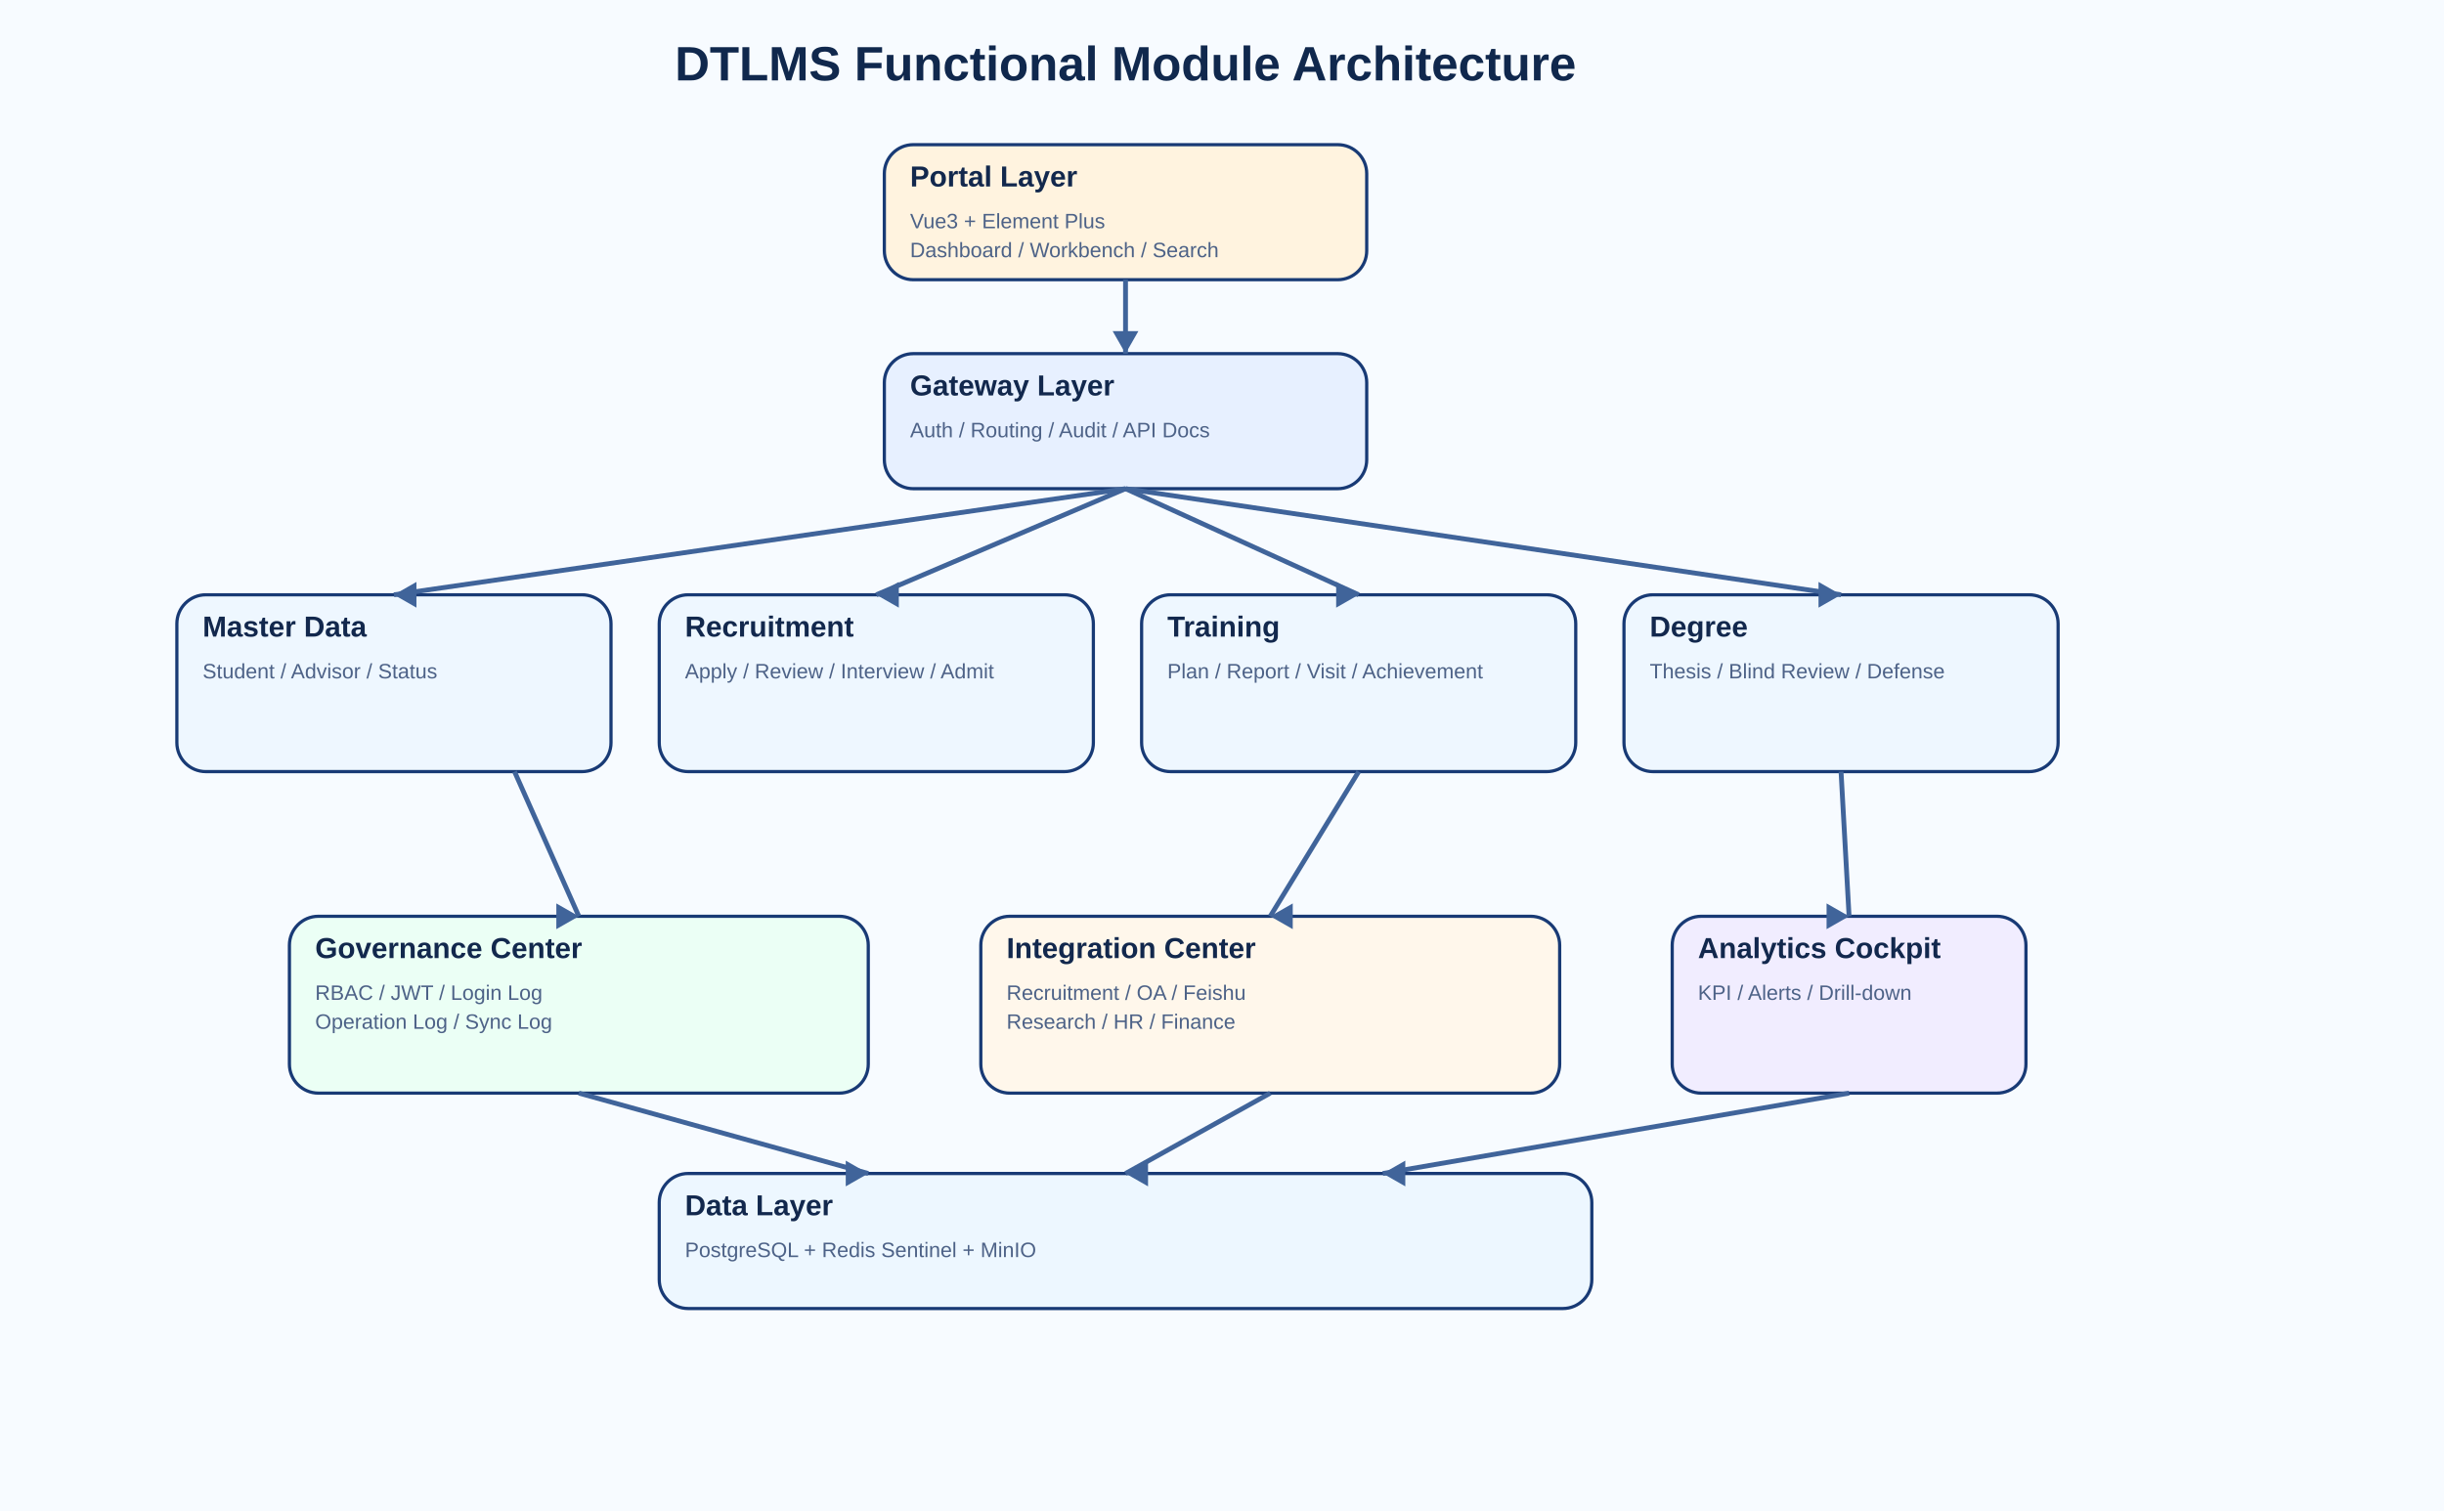
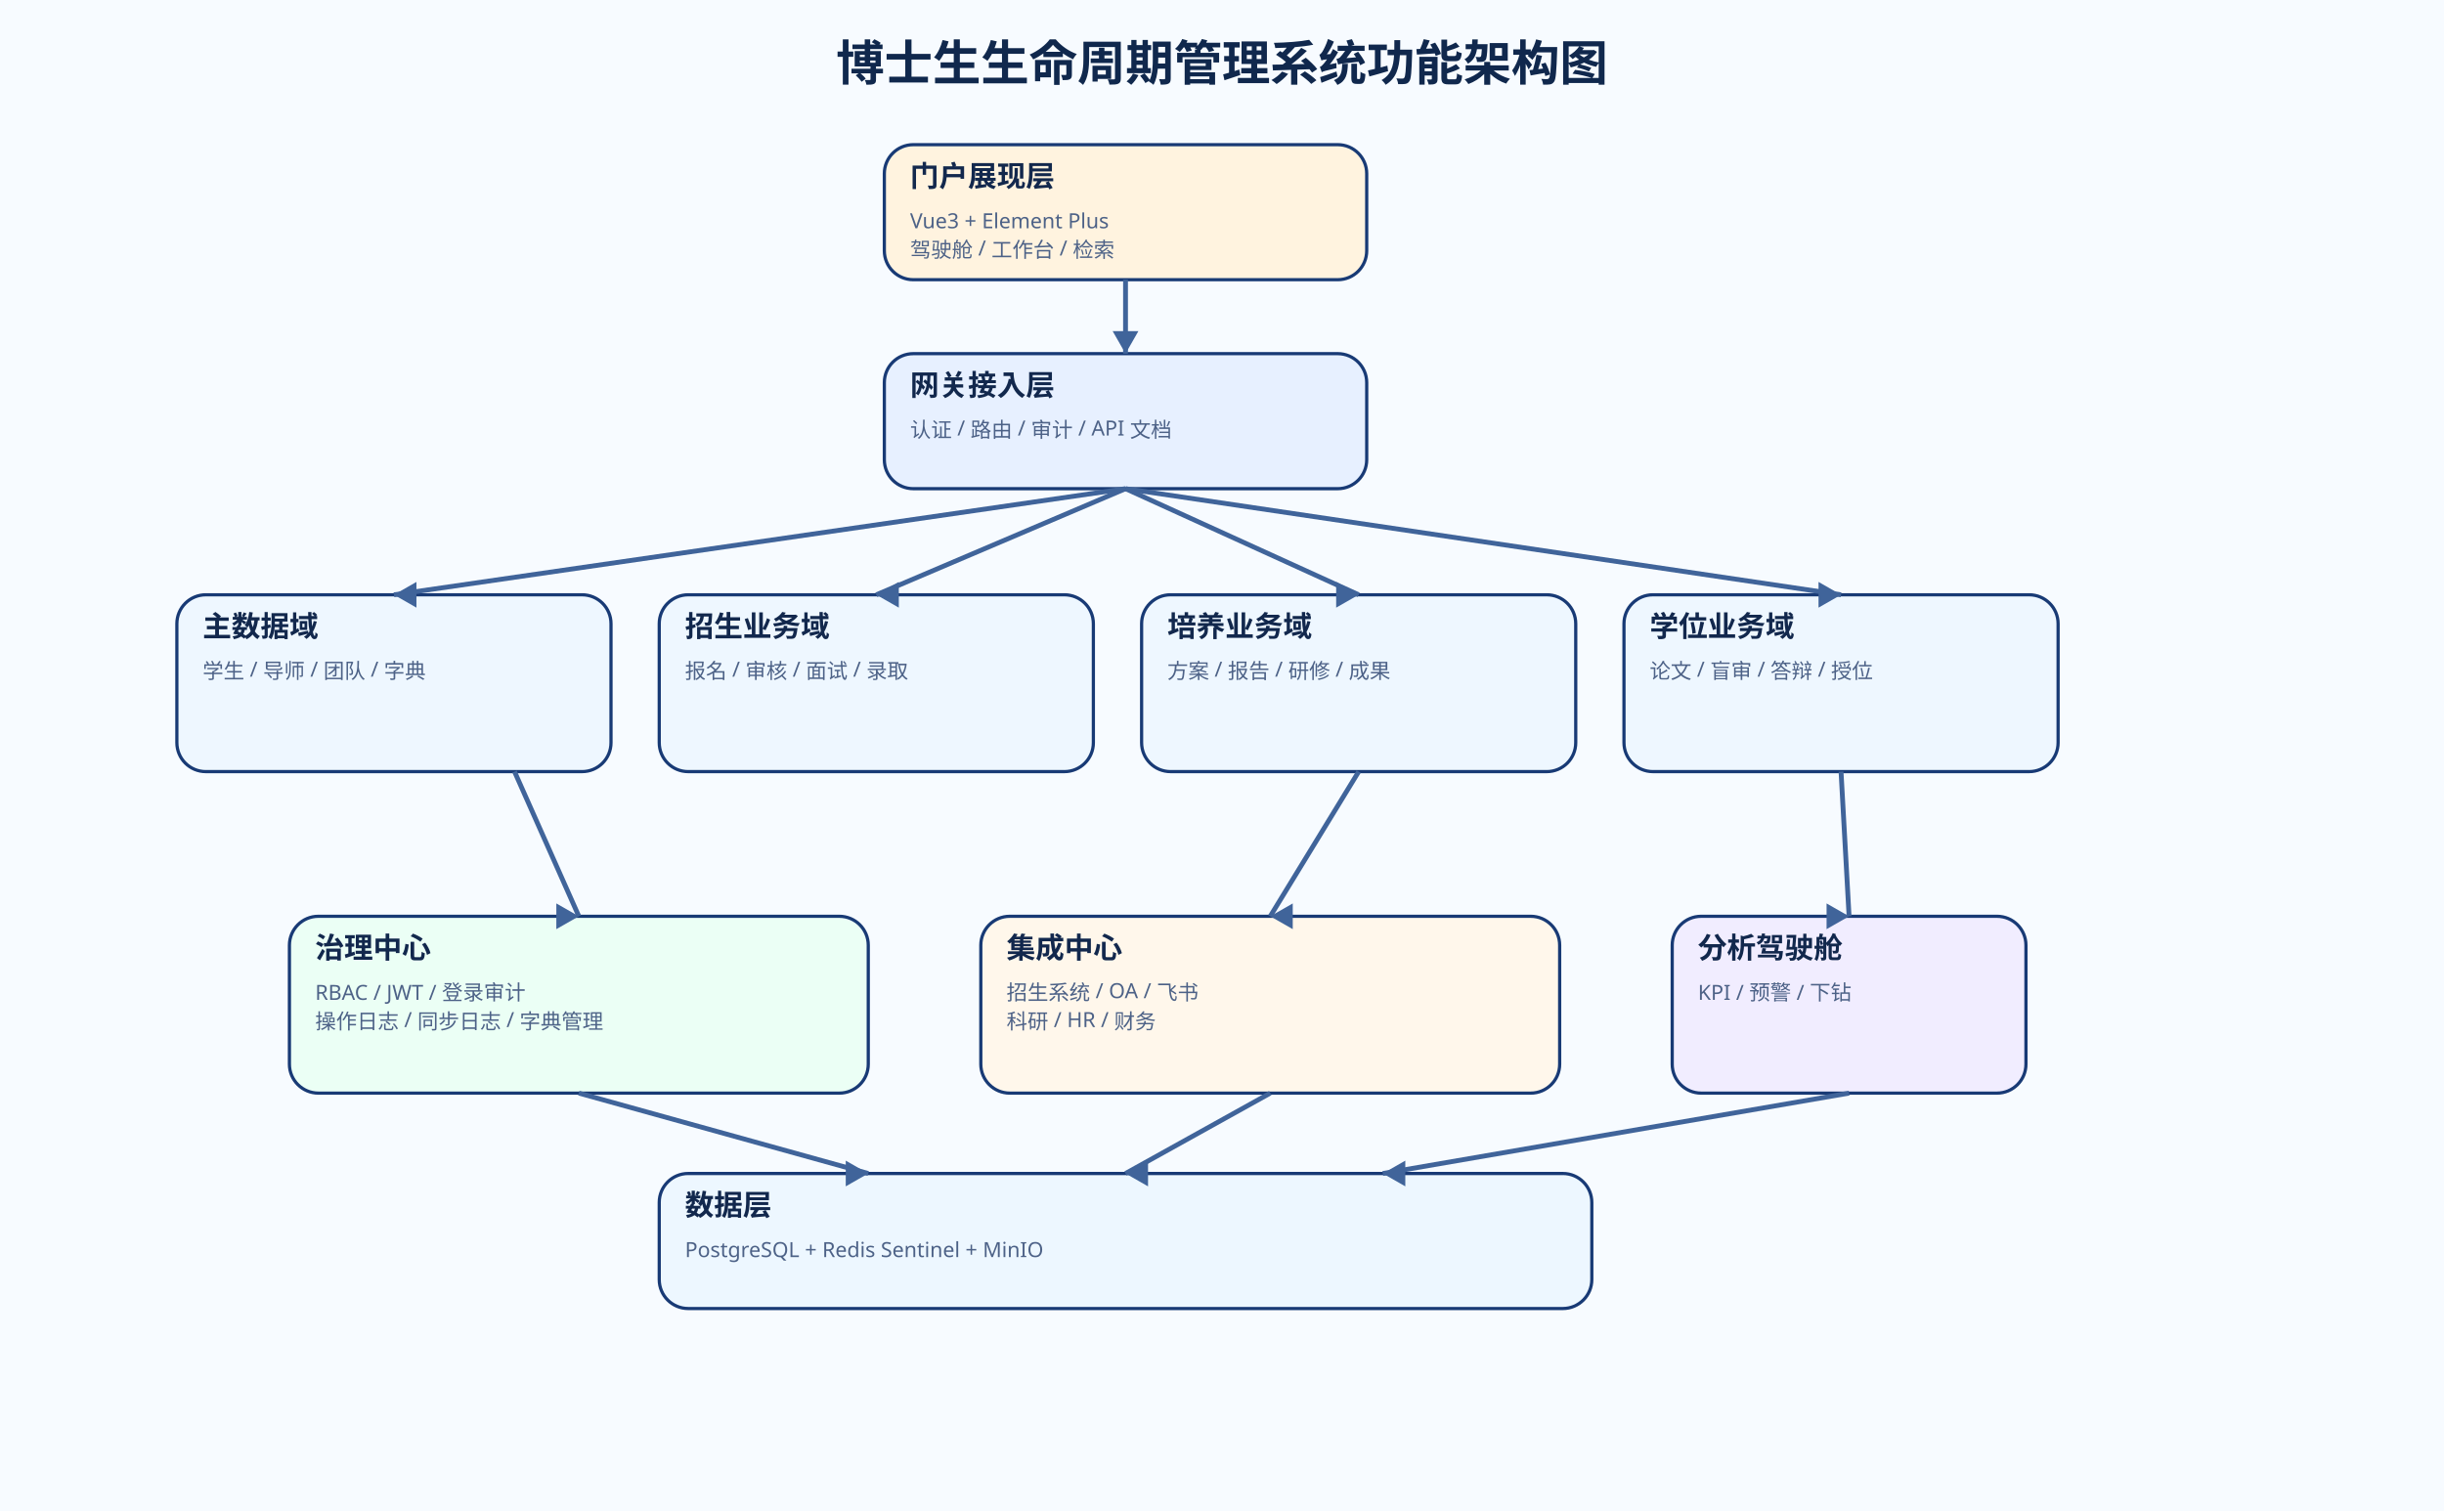
<svg xmlns="http://www.w3.org/2000/svg" baseProfile="full" height="940px" version="1.1" viewBox="0,0,1520,940" width="1520px">
  <defs />
  <rect fill="#f7fbff" height="940" width="1520" x="0" y="0" />
-   <text fill="#10284d" font-family="Arial" font-size="30" font-weight="bold" text-anchor="middle" x="700" y="50">DTLMS Functional Module Architecture</text>
+   <text fill="#10284d" font-family="Microsoft YaHei" font-size="30" font-weight="bold" text-anchor="middle" x="760" y="50">博士生生命周期管理系统功能架构图</text>
  <rect fill="#fff3df" height="84" rx="18" ry="18" stroke="#183a75" stroke-width="2" width="300" x="550" y="90" />
-   <text fill="#12284d" font-family="Arial" font-size="18" font-weight="bold" x="566" y="116">Portal Layer</text>
-   <text fill="#4d6287" font-family="Arial" font-size="13" x="566" y="142">Vue3 + Element Plus</text>
-   <text fill="#4d6287" font-family="Arial" font-size="13" x="566" y="160">Dashboard / Workbench / Search</text>
+   <text fill="#12284d" font-family="Microsoft YaHei" font-size="18" font-weight="bold" x="566" y="116">门户展现层</text>
+   <text fill="#4d6287" font-family="Microsoft YaHei" font-size="13" x="566" y="142">Vue3 + Element Plus</text>
+   <text fill="#4d6287" font-family="Microsoft YaHei" font-size="13" x="566" y="160">驾驶舱 / 工作台 / 检索</text>
  <rect fill="#e7f0ff" height="84" rx="18" ry="18" stroke="#183a75" stroke-width="2" width="300" x="550" y="220" />
-   <text fill="#12284d" font-family="Arial" font-size="18" font-weight="bold" x="566" y="246">Gateway Layer</text>
-   <text fill="#4d6287" font-family="Arial" font-size="13" x="566" y="272">Auth / Routing / Audit / API Docs</text>
+   <text fill="#12284d" font-family="Microsoft YaHei" font-size="18" font-weight="bold" x="566" y="246">网关接入层</text>
+   <text fill="#4d6287" font-family="Microsoft YaHei" font-size="13" x="566" y="272">认证 / 路由 / 审计 / API 文档</text>
  <rect fill="#eef7ff" height="110" rx="18" ry="18" stroke="#183a75" stroke-width="2" width="270" x="110" y="370" />
-   <text fill="#12284d" font-family="Arial" font-size="18" font-weight="bold" x="126" y="396">Master Data</text>
-   <text fill="#4d6287" font-family="Arial" font-size="13" x="126" y="422">Student / Advisor / Status</text>
+   <text fill="#12284d" font-family="Microsoft YaHei" font-size="18" font-weight="bold" x="126" y="396">主数据域</text>
+   <text fill="#4d6287" font-family="Microsoft YaHei" font-size="13" x="126" y="422">学生 / 导师 / 团队 / 字典</text>
  <rect fill="#eef7ff" height="110" rx="18" ry="18" stroke="#183a75" stroke-width="2" width="270" x="410" y="370" />
-   <text fill="#12284d" font-family="Arial" font-size="18" font-weight="bold" x="426" y="396">Recruitment</text>
-   <text fill="#4d6287" font-family="Arial" font-size="13" x="426" y="422">Apply / Review / Interview / Admit</text>
+   <text fill="#12284d" font-family="Microsoft YaHei" font-size="18" font-weight="bold" x="426" y="396">招生业务域</text>
+   <text fill="#4d6287" font-family="Microsoft YaHei" font-size="13" x="426" y="422">报名 / 审核 / 面试 / 录取</text>
  <rect fill="#eef7ff" height="110" rx="18" ry="18" stroke="#183a75" stroke-width="2" width="270" x="710" y="370" />
-   <text fill="#12284d" font-family="Arial" font-size="18" font-weight="bold" x="726" y="396">Training</text>
-   <text fill="#4d6287" font-family="Arial" font-size="13" x="726" y="422">Plan / Report / Visit / Achievement</text>
+   <text fill="#12284d" font-family="Microsoft YaHei" font-size="18" font-weight="bold" x="726" y="396">培养业务域</text>
+   <text fill="#4d6287" font-family="Microsoft YaHei" font-size="13" x="726" y="422">方案 / 报告 / 研修 / 成果</text>
  <rect fill="#eef7ff" height="110" rx="18" ry="18" stroke="#183a75" stroke-width="2" width="270" x="1010" y="370" />
-   <text fill="#12284d" font-family="Arial" font-size="18" font-weight="bold" x="1026" y="396">Degree</text>
-   <text fill="#4d6287" font-family="Arial" font-size="13" x="1026" y="422">Thesis / Blind Review / Defense</text>
+   <text fill="#12284d" font-family="Microsoft YaHei" font-size="18" font-weight="bold" x="1026" y="396">学位业务域</text>
+   <text fill="#4d6287" font-family="Microsoft YaHei" font-size="13" x="1026" y="422">论文 / 盲审 / 答辩 / 授位</text>
  <rect fill="#ebfff5" height="110" rx="18" ry="18" stroke="#183a75" stroke-width="2" width="360" x="180" y="570" />
-   <text fill="#12284d" font-family="Arial" font-size="18" font-weight="bold" x="196" y="596">Governance Center</text>
-   <text fill="#4d6287" font-family="Arial" font-size="13" x="196" y="622">RBAC / JWT / Login Log</text>
-   <text fill="#4d6287" font-family="Arial" font-size="13" x="196" y="640">Operation Log / Sync Log</text>
+   <text fill="#12284d" font-family="Microsoft YaHei" font-size="18" font-weight="bold" x="196" y="596">治理中心</text>
+   <text fill="#4d6287" font-family="Microsoft YaHei" font-size="13" x="196" y="622">RBAC / JWT / 登录审计</text>
+   <text fill="#4d6287" font-family="Microsoft YaHei" font-size="13" x="196" y="640">操作日志 / 同步日志 / 字典管理</text>
  <rect fill="#fff7eb" height="110" rx="18" ry="18" stroke="#183a75" stroke-width="2" width="360" x="610" y="570" />
-   <text fill="#12284d" font-family="Arial" font-size="18" font-weight="bold" x="626" y="596">Integration Center</text>
-   <text fill="#4d6287" font-family="Arial" font-size="13" x="626" y="622">Recruitment / OA / Feishu</text>
-   <text fill="#4d6287" font-family="Arial" font-size="13" x="626" y="640">Research / HR / Finance</text>
+   <text fill="#12284d" font-family="Microsoft YaHei" font-size="18" font-weight="bold" x="626" y="596">集成中心</text>
+   <text fill="#4d6287" font-family="Microsoft YaHei" font-size="13" x="626" y="622">招生系统 / OA / 飞书</text>
+   <text fill="#4d6287" font-family="Microsoft YaHei" font-size="13" x="626" y="640">科研 / HR / 财务</text>
  <rect fill="#f1edff" height="110" rx="18" ry="18" stroke="#183a75" stroke-width="2" width="220" x="1040" y="570" />
-   <text fill="#12284d" font-family="Arial" font-size="18" font-weight="bold" x="1056" y="596">Analytics Cockpit</text>
-   <text fill="#4d6287" font-family="Arial" font-size="13" x="1056" y="622">KPI / Alerts / Drill-down</text>
+   <text fill="#12284d" font-family="Microsoft YaHei" font-size="18" font-weight="bold" x="1056" y="596">分析驾驶舱</text>
+   <text fill="#4d6287" font-family="Microsoft YaHei" font-size="13" x="1056" y="622">KPI / 预警 / 下钻</text>
  <rect fill="#edf7ff" height="84" rx="18" ry="18" stroke="#183a75" stroke-width="2" width="580" x="410" y="730" />
-   <text fill="#12284d" font-family="Arial" font-size="18" font-weight="bold" x="426" y="756">Data Layer</text>
-   <text fill="#4d6287" font-family="Arial" font-size="13" x="426" y="782">PostgreSQL + Redis Sentinel + MinIO</text>
+   <text fill="#12284d" font-family="Microsoft YaHei" font-size="18" font-weight="bold" x="426" y="756">数据层</text>
+   <text fill="#4d6287" font-family="Microsoft YaHei" font-size="13" x="426" y="782">PostgreSQL + Redis Sentinel + MinIO</text>
  <line stroke="#40649a" stroke-width="3" x1="700" x2="700" y1="174" y2="220" />
  <polygon fill="#40649a" points="700,220 692,206 708,206" />
  <line stroke="#40649a" stroke-width="3" x1="700" x2="245" y1="304" y2="370" />
  <polygon fill="#40649a" points="245,370 259,362 259,378" />
  <line stroke="#40649a" stroke-width="3" x1="700" x2="545" y1="304" y2="370" />
  <polygon fill="#40649a" points="545,370 559,362 559,378" />
  <line stroke="#40649a" stroke-width="3" x1="700" x2="845" y1="304" y2="370" />
  <polygon fill="#40649a" points="845,370 831,362 831,378" />
  <line stroke="#40649a" stroke-width="3" x1="700" x2="1145" y1="304" y2="370" />
  <polygon fill="#40649a" points="1145,370 1131,362 1131,378" />
  <line stroke="#40649a" stroke-width="3" x1="320" x2="360" y1="480" y2="570" />
  <polygon fill="#40649a" points="360,570 346,562 346,578" />
  <line stroke="#40649a" stroke-width="3" x1="845" x2="790" y1="480" y2="570" />
  <polygon fill="#40649a" points="790,570 804,562 804,578" />
  <line stroke="#40649a" stroke-width="3" x1="1145" x2="1150" y1="480" y2="570" />
  <polygon fill="#40649a" points="1150,570 1136,562 1136,578" />
  <line stroke="#40649a" stroke-width="3" x1="360" x2="540" y1="680" y2="730" />
  <polygon fill="#40649a" points="540,730 526,722 526,738" />
  <line stroke="#40649a" stroke-width="3" x1="790" x2="700" y1="680" y2="730" />
  <polygon fill="#40649a" points="700,730 714,722 714,738" />
  <line stroke="#40649a" stroke-width="3" x1="1150" x2="860" y1="680" y2="730" />
  <polygon fill="#40649a" points="860,730 874,722 874,738" />
</svg>
